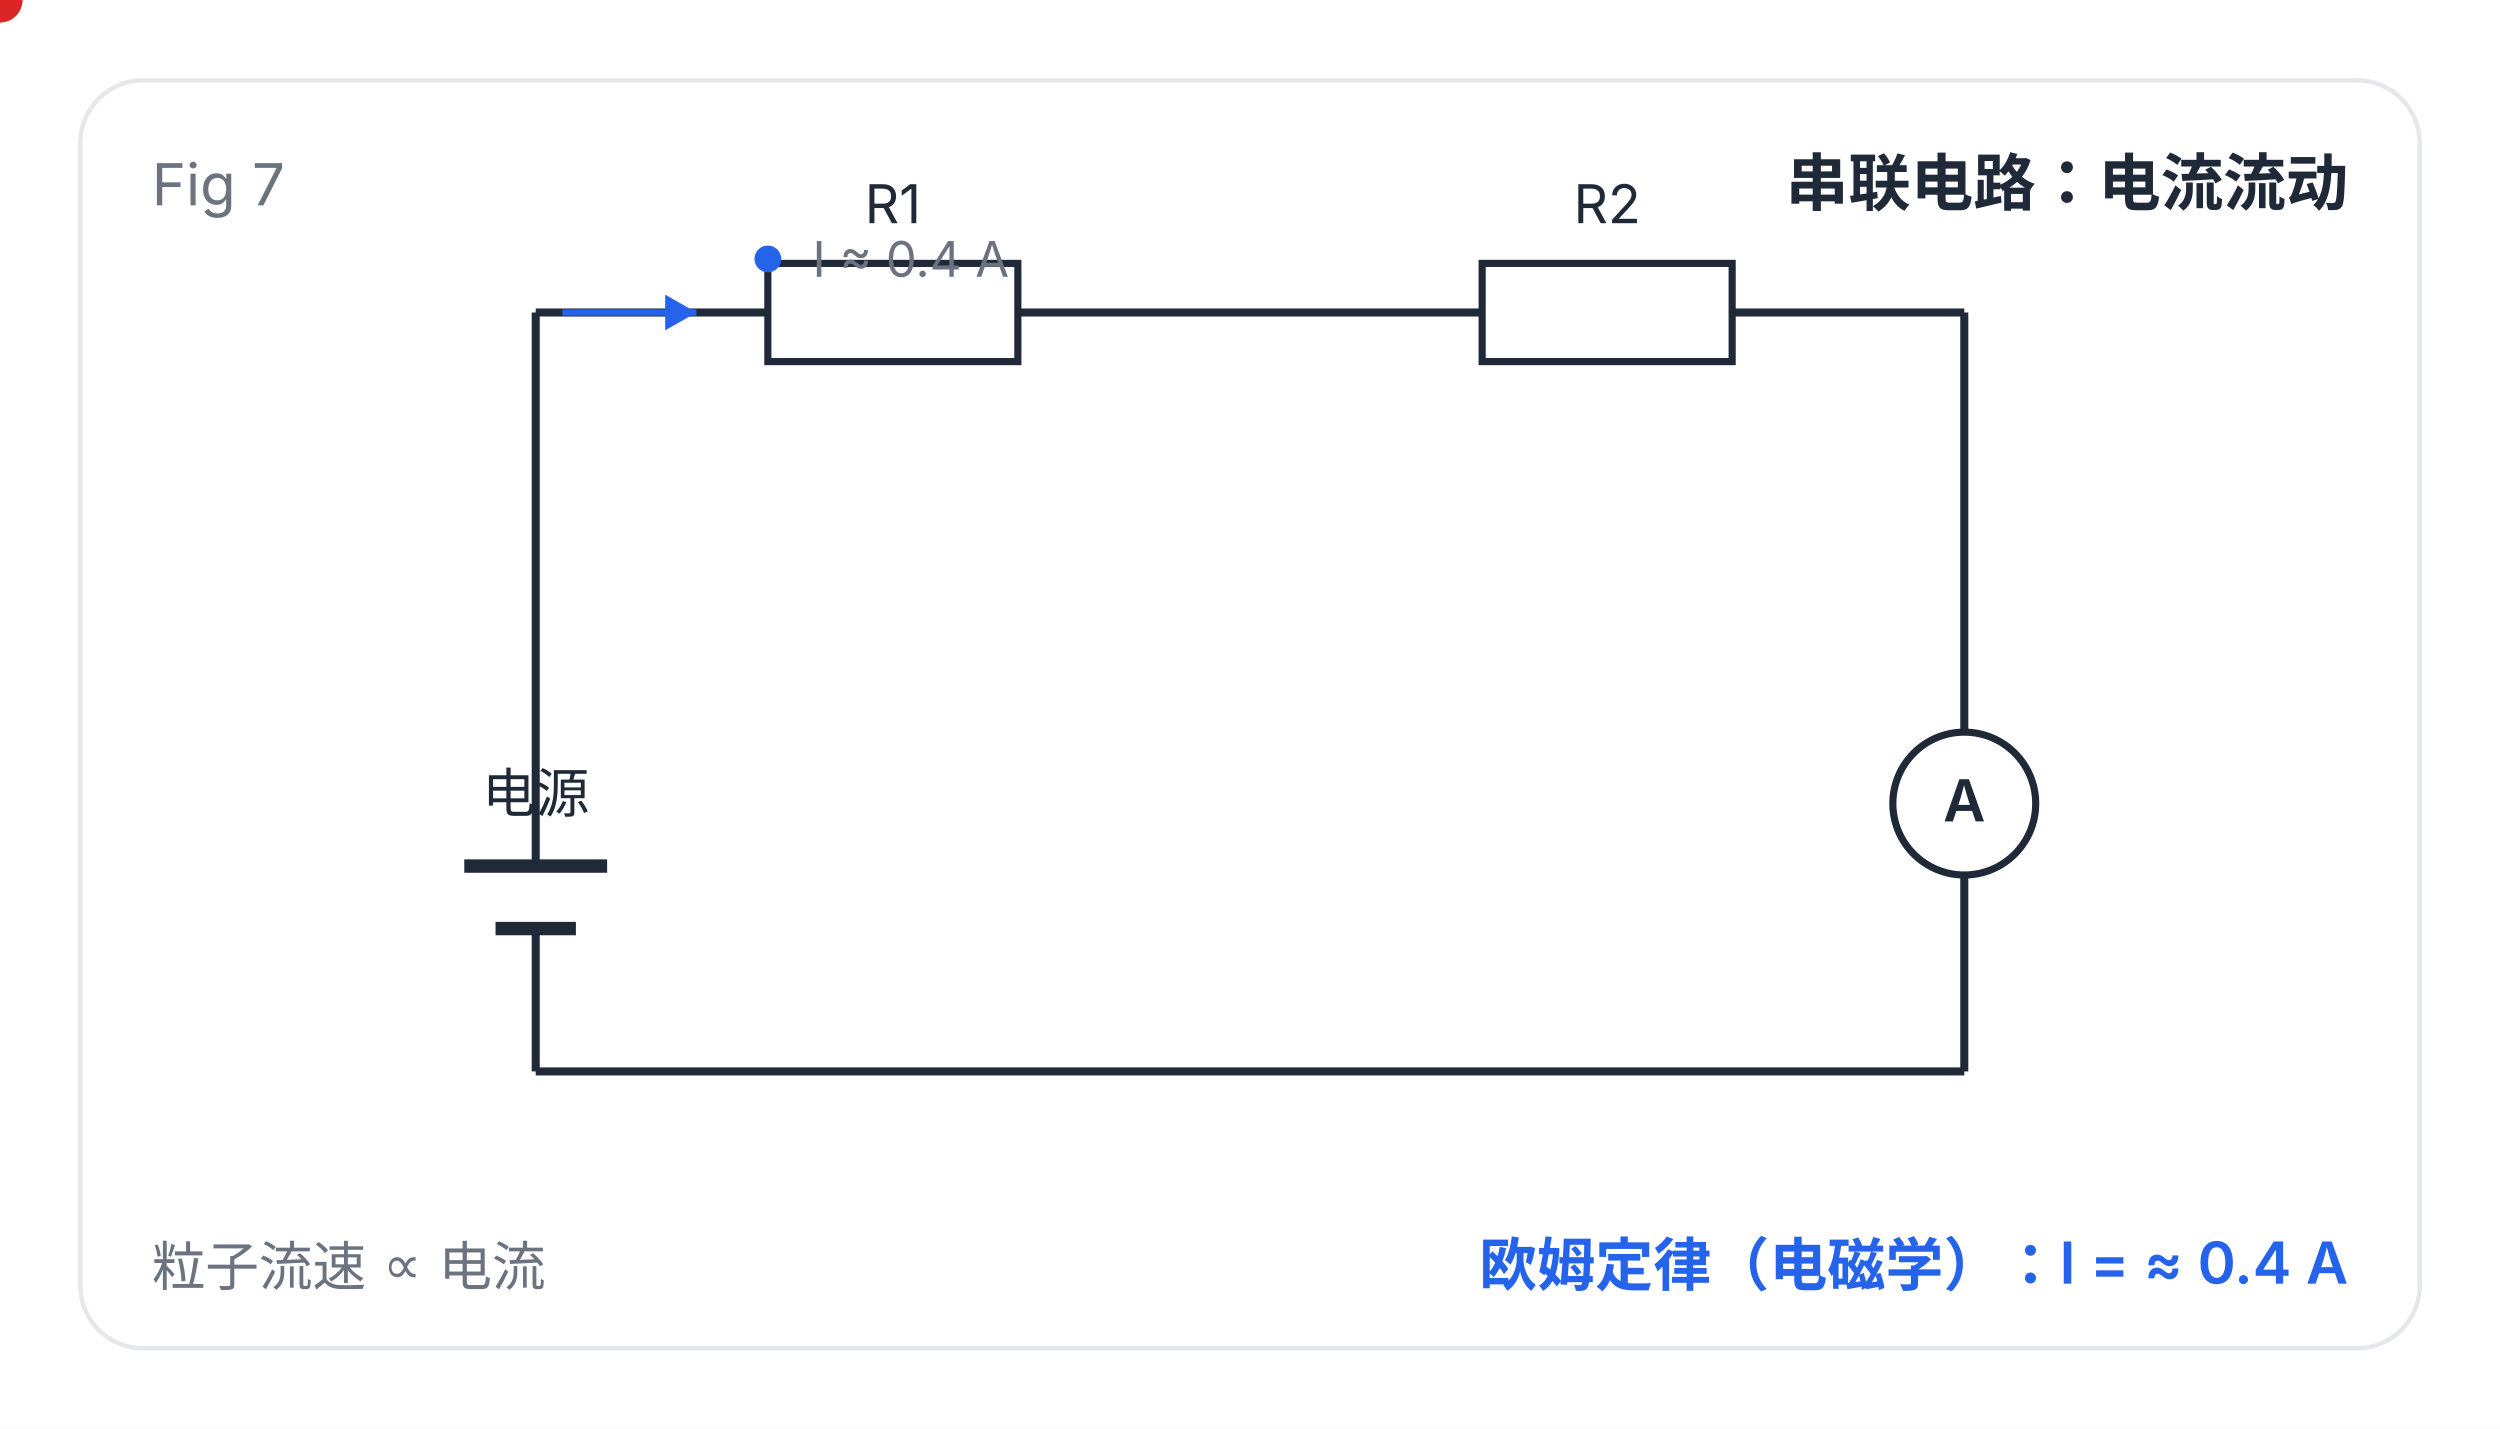
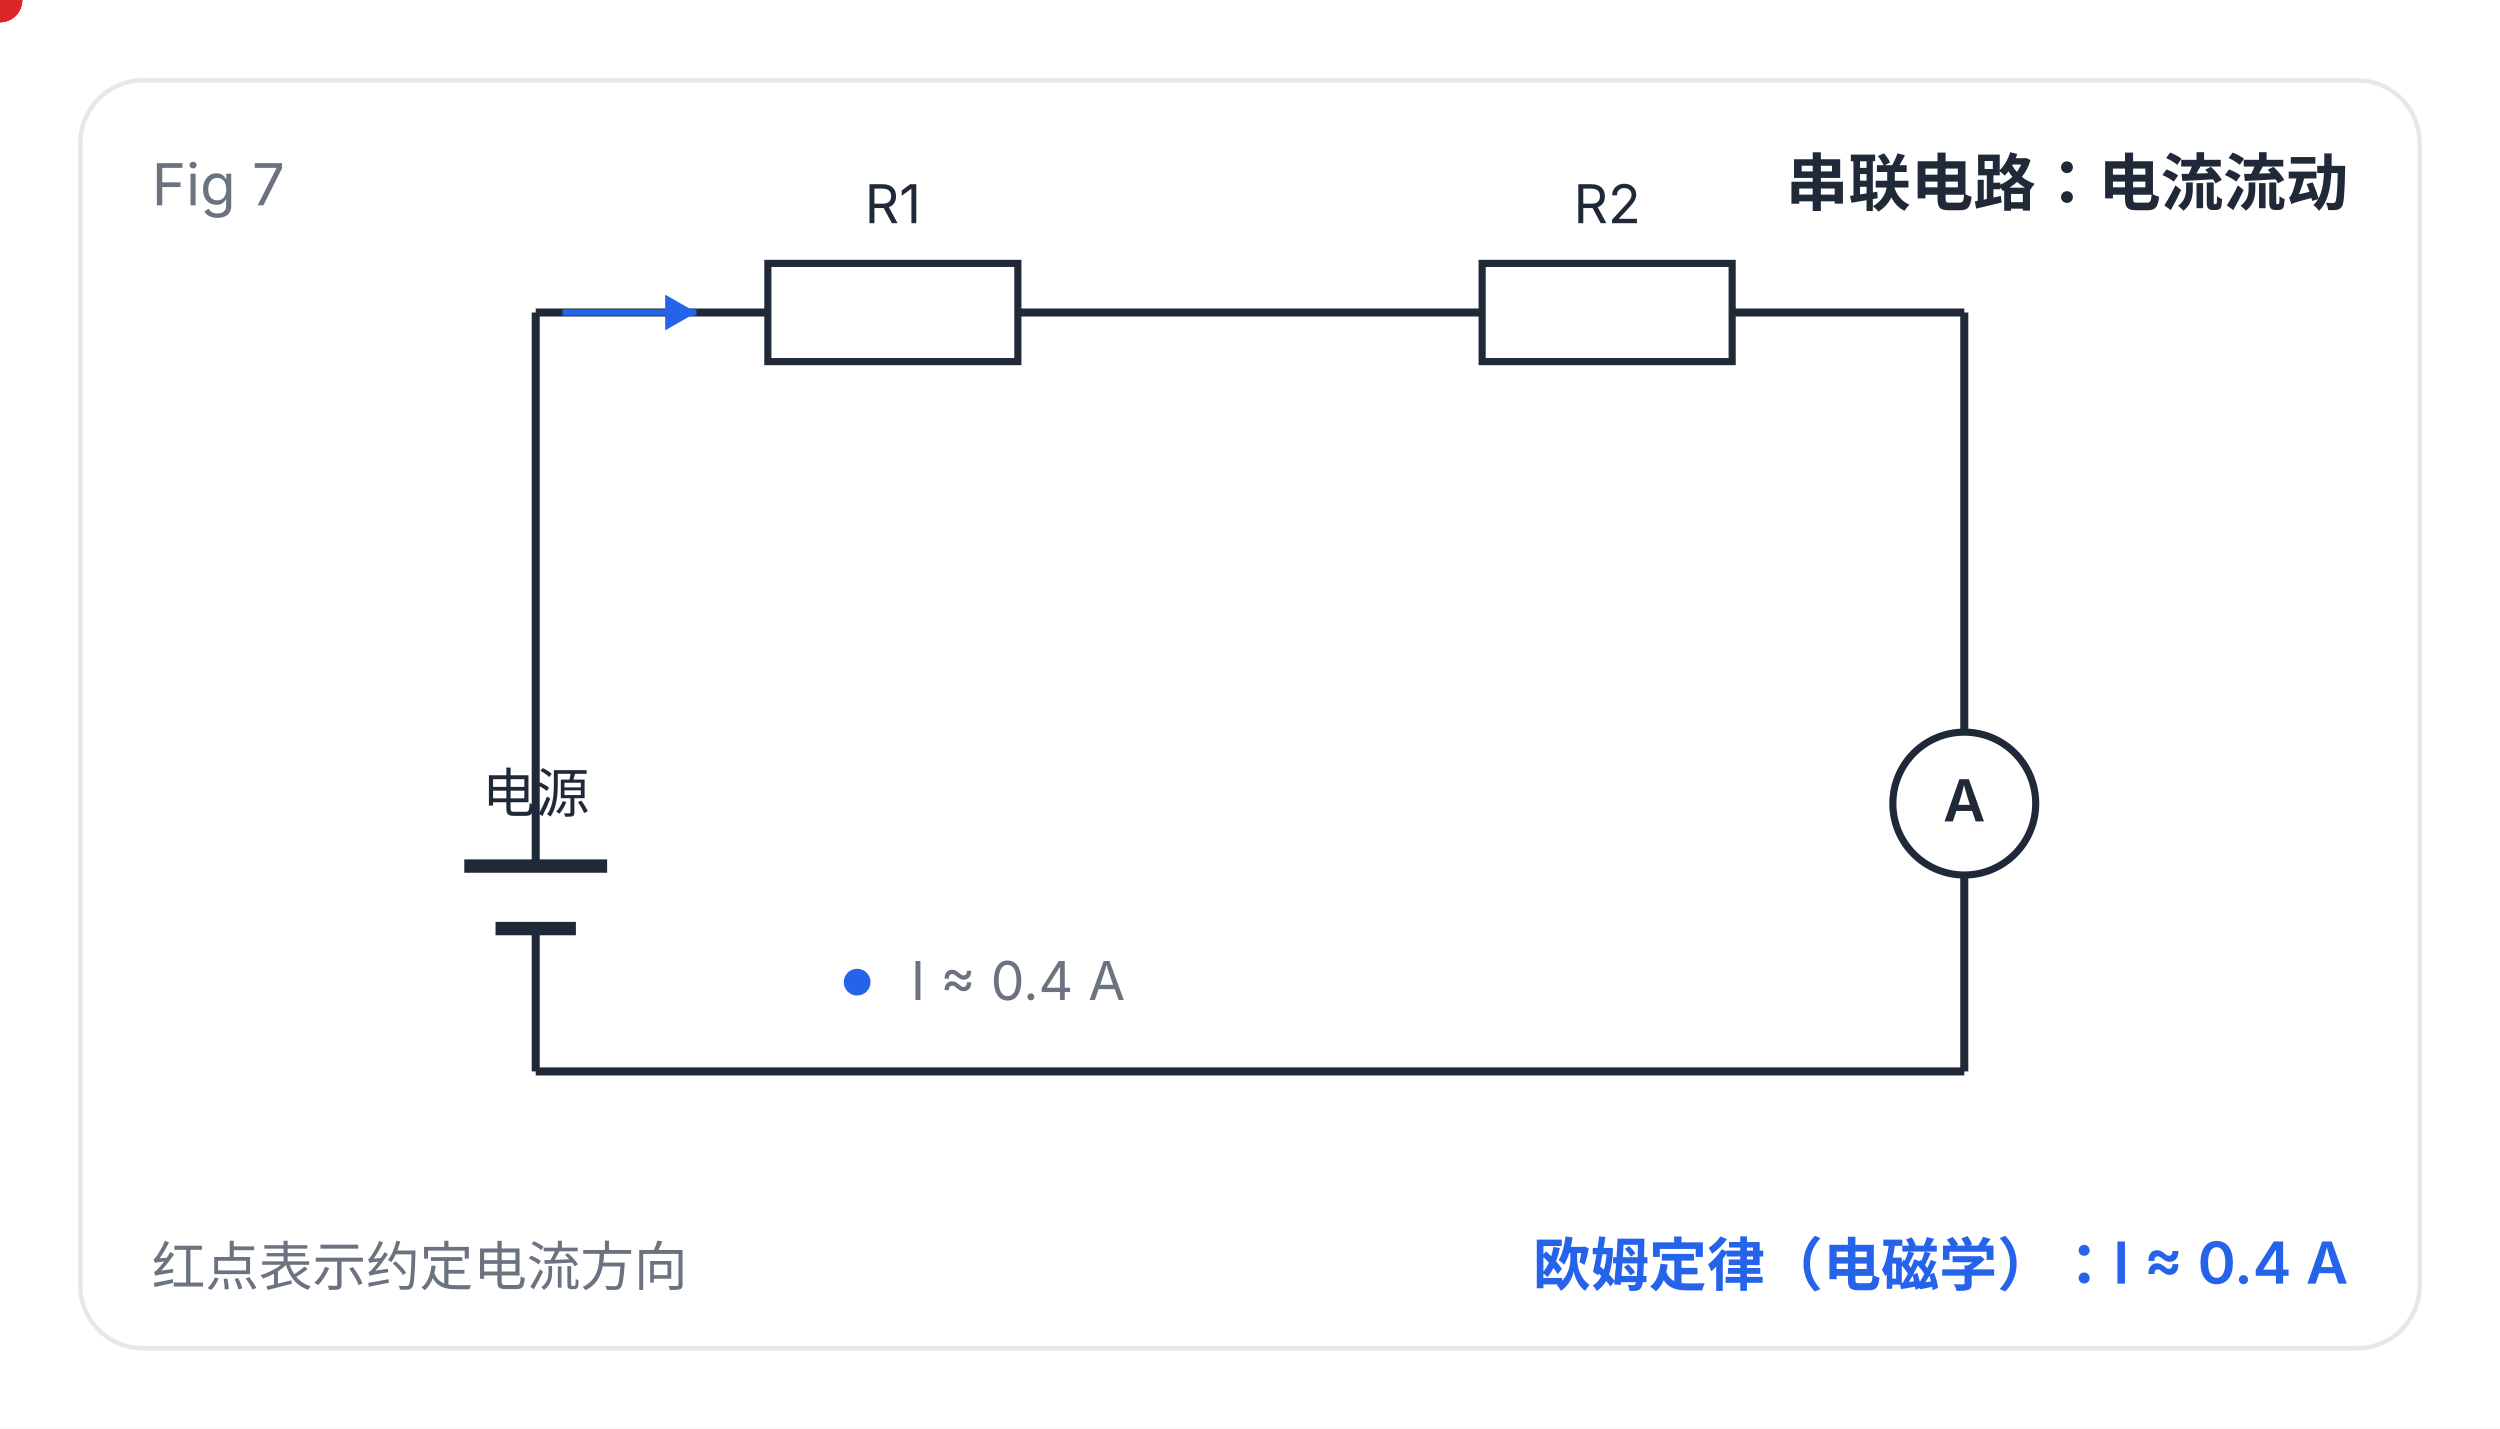
<svg xmlns="http://www.w3.org/2000/svg" viewBox="0 0 560 320" width="560" height="320" font-family="system-ui, -apple-system, 'Segoe UI', 'PingFang SC', 'Microsoft YaHei', sans-serif">
  <rect x="0" y="0" width="560" height="320" fill="#ffffff" />
  <style>
.iso-label { font-family: system-ui, -apple-system, 'Segoe UI', 'PingFang SC', 'Microsoft YaHei', sans-serif; }
.iso-readout { font-variant-numeric: tabular-nums; }
- @media (prefers-reduced-motion: reduce) { animate, animateTransform, animateMotion { display: none; } }
+ .still-only { display: none; }
+ @media (prefers-reduced-motion: reduce) {
+   .motion-only { display: none; }
+   .still-only { display: inline; }
+ }
</style>
  <rect x="18" y="18" width="524" height="284" rx="14" fill="#ffffff" stroke="#e5e7eb" stroke-width="1" />
  <text x="34" y="46" font-size="13" fill="#6b7280" text-anchor="start" font-weight="400" opacity="1">Fig 7</text>
  <text x="526" y="46" font-size="14" fill="#1f2937" text-anchor="end" font-weight="600" opacity="1">串联电路：电流流动</text>
-   <text x="34" y="288" font-size="12" fill="#6b7280" text-anchor="start" font-weight="400" opacity="1">粒子流速 ∝ 电流</text>
-   <text x="526" y="288" font-size="13" fill="#2563eb" text-anchor="end" font-weight="600" opacity="1">欧姆定律（电磁学）：I = ≈ 0.4 A</text>
+   <text x="34" y="288" font-size="12" fill="#6b7280" text-anchor="start" font-weight="400" opacity="1">红点表示约定电流方向</text>
+   <text x="526" y="288" font-size="13" fill="#2563eb" text-anchor="end" font-weight="600" opacity="1">欧姆定律（电磁学）：I ≈ 0.4 A</text>
  <line x1="120" y1="70" x2="440" y2="70" stroke="#1f2937" stroke-width="1.8" />
  <line x1="120" y1="70" x2="120" y2="194" stroke="#1f2937" stroke-width="1.8" />
  <line x1="120" y1="208" x2="120" y2="240" stroke="#1f2937" stroke-width="1.8" />
  <line x1="440" y1="70" x2="440" y2="240" stroke="#1f2937" stroke-width="1.8" />
  <line x1="120" y1="240" x2="440" y2="240" stroke="#1f2937" stroke-width="1.8" />
  <line x1="104" y1="194" x2="136" y2="194" stroke="#1f2937" stroke-width="3" />
  <line x1="111" y1="208" x2="129" y2="208" stroke="#1f2937" stroke-width="3" />
  <text x="120" y="182" font-size="12" fill="#1f2937" text-anchor="middle" font-weight="400" opacity="1">电源</text>
  <rect x="172" y="59" width="56" height="22" rx="0" fill="#ffffff" stroke="#1f2937" stroke-width="1.6" />
  <text x="200" y="50" font-size="12" fill="#1f2937" text-anchor="middle" font-weight="400" opacity="1">R1</text>
  <rect x="332" y="59" width="56" height="22" rx="0" fill="#ffffff" stroke="#1f2937" stroke-width="1.6" />
  <text x="360" y="50" font-size="12" fill="#1f2937" text-anchor="middle" font-weight="400" opacity="1">R2</text>
  <circle cx="440" cy="180" r="16" fill="#ffffff" stroke="#1f2937" stroke-width="1.6" opacity="1" />
  <text x="440" y="184" font-size="13" fill="#1f2937" text-anchor="middle" font-weight="600" opacity="1">A</text>
-   <circle r="5" fill="#dc2626" opacity="0.9">
+   <circle class="motion-only" r="5" fill="#dc2626" opacity="0.9">
    <animateMotion rotate="auto" path="M 120 194 L 120 70 L 440 70 L 440 240 L 120 240 L 120 208" dur="1s" begin="0s" repeatCount="indefinite" />
  </circle>
-   <circle r="5" fill="#dc2626" opacity="0.9">
-     <animateMotion rotate="auto" path="M 120 194 L 120 70 L 440 70 L 440 240 L 120 240 L 120 208" dur="1s" begin="0.33s" repeatCount="indefinite" />
+   <circle class="motion-only" r="5" fill="#dc2626" opacity="0.9">
+     <animateMotion rotate="auto" path="M 120 194 L 120 70 L 440 70 L 440 240 L 120 240 L 120 208" dur="1s" begin="-0.333s" repeatCount="indefinite" />
  </circle>
-   <circle r="5" fill="#dc2626" opacity="0.9">
-     <animateMotion rotate="auto" path="M 120 194 L 120 70 L 440 70 L 440 240 L 120 240 L 120 208" dur="1s" begin="0.67s" repeatCount="indefinite" />
+   <circle class="motion-only" r="5" fill="#dc2626" opacity="0.9">
+     <animateMotion rotate="auto" path="M 120 194 L 120 70 L 440 70 L 440 240 L 120 240 L 120 208" dur="1s" begin="-0.667s" repeatCount="indefinite" />
  </circle>
  <line x1="126" y1="70" x2="156" y2="70" stroke="#2563eb" stroke-width="1.4" />
  <path d="M 156 70 l -7 -4 l 0 8 Z" fill="#2563eb" stroke="none" stroke-width="1" opacity="1" />
-   <circle cx="172" cy="58" r="3" fill="#2563eb">
+   <circle class="motion-only" cx="192" cy="220" r="3" fill="#2563eb">
    <animate attributeName="opacity" values="1;0.15;1" dur="0.333s" begin="0s" calcMode="linear" repeatCount="indefinite" />
  </circle>
-   <text x="182" y="62" font-size="11" fill="#6b7280" text-anchor="start" font-weight="400" opacity="1">I ≈ 0.4 A</text>
+   <text x="204" y="224" font-size="12" fill="#6b7280" text-anchor="start" font-weight="400" opacity="1">I ≈ 0.4 A</text>
</svg>
